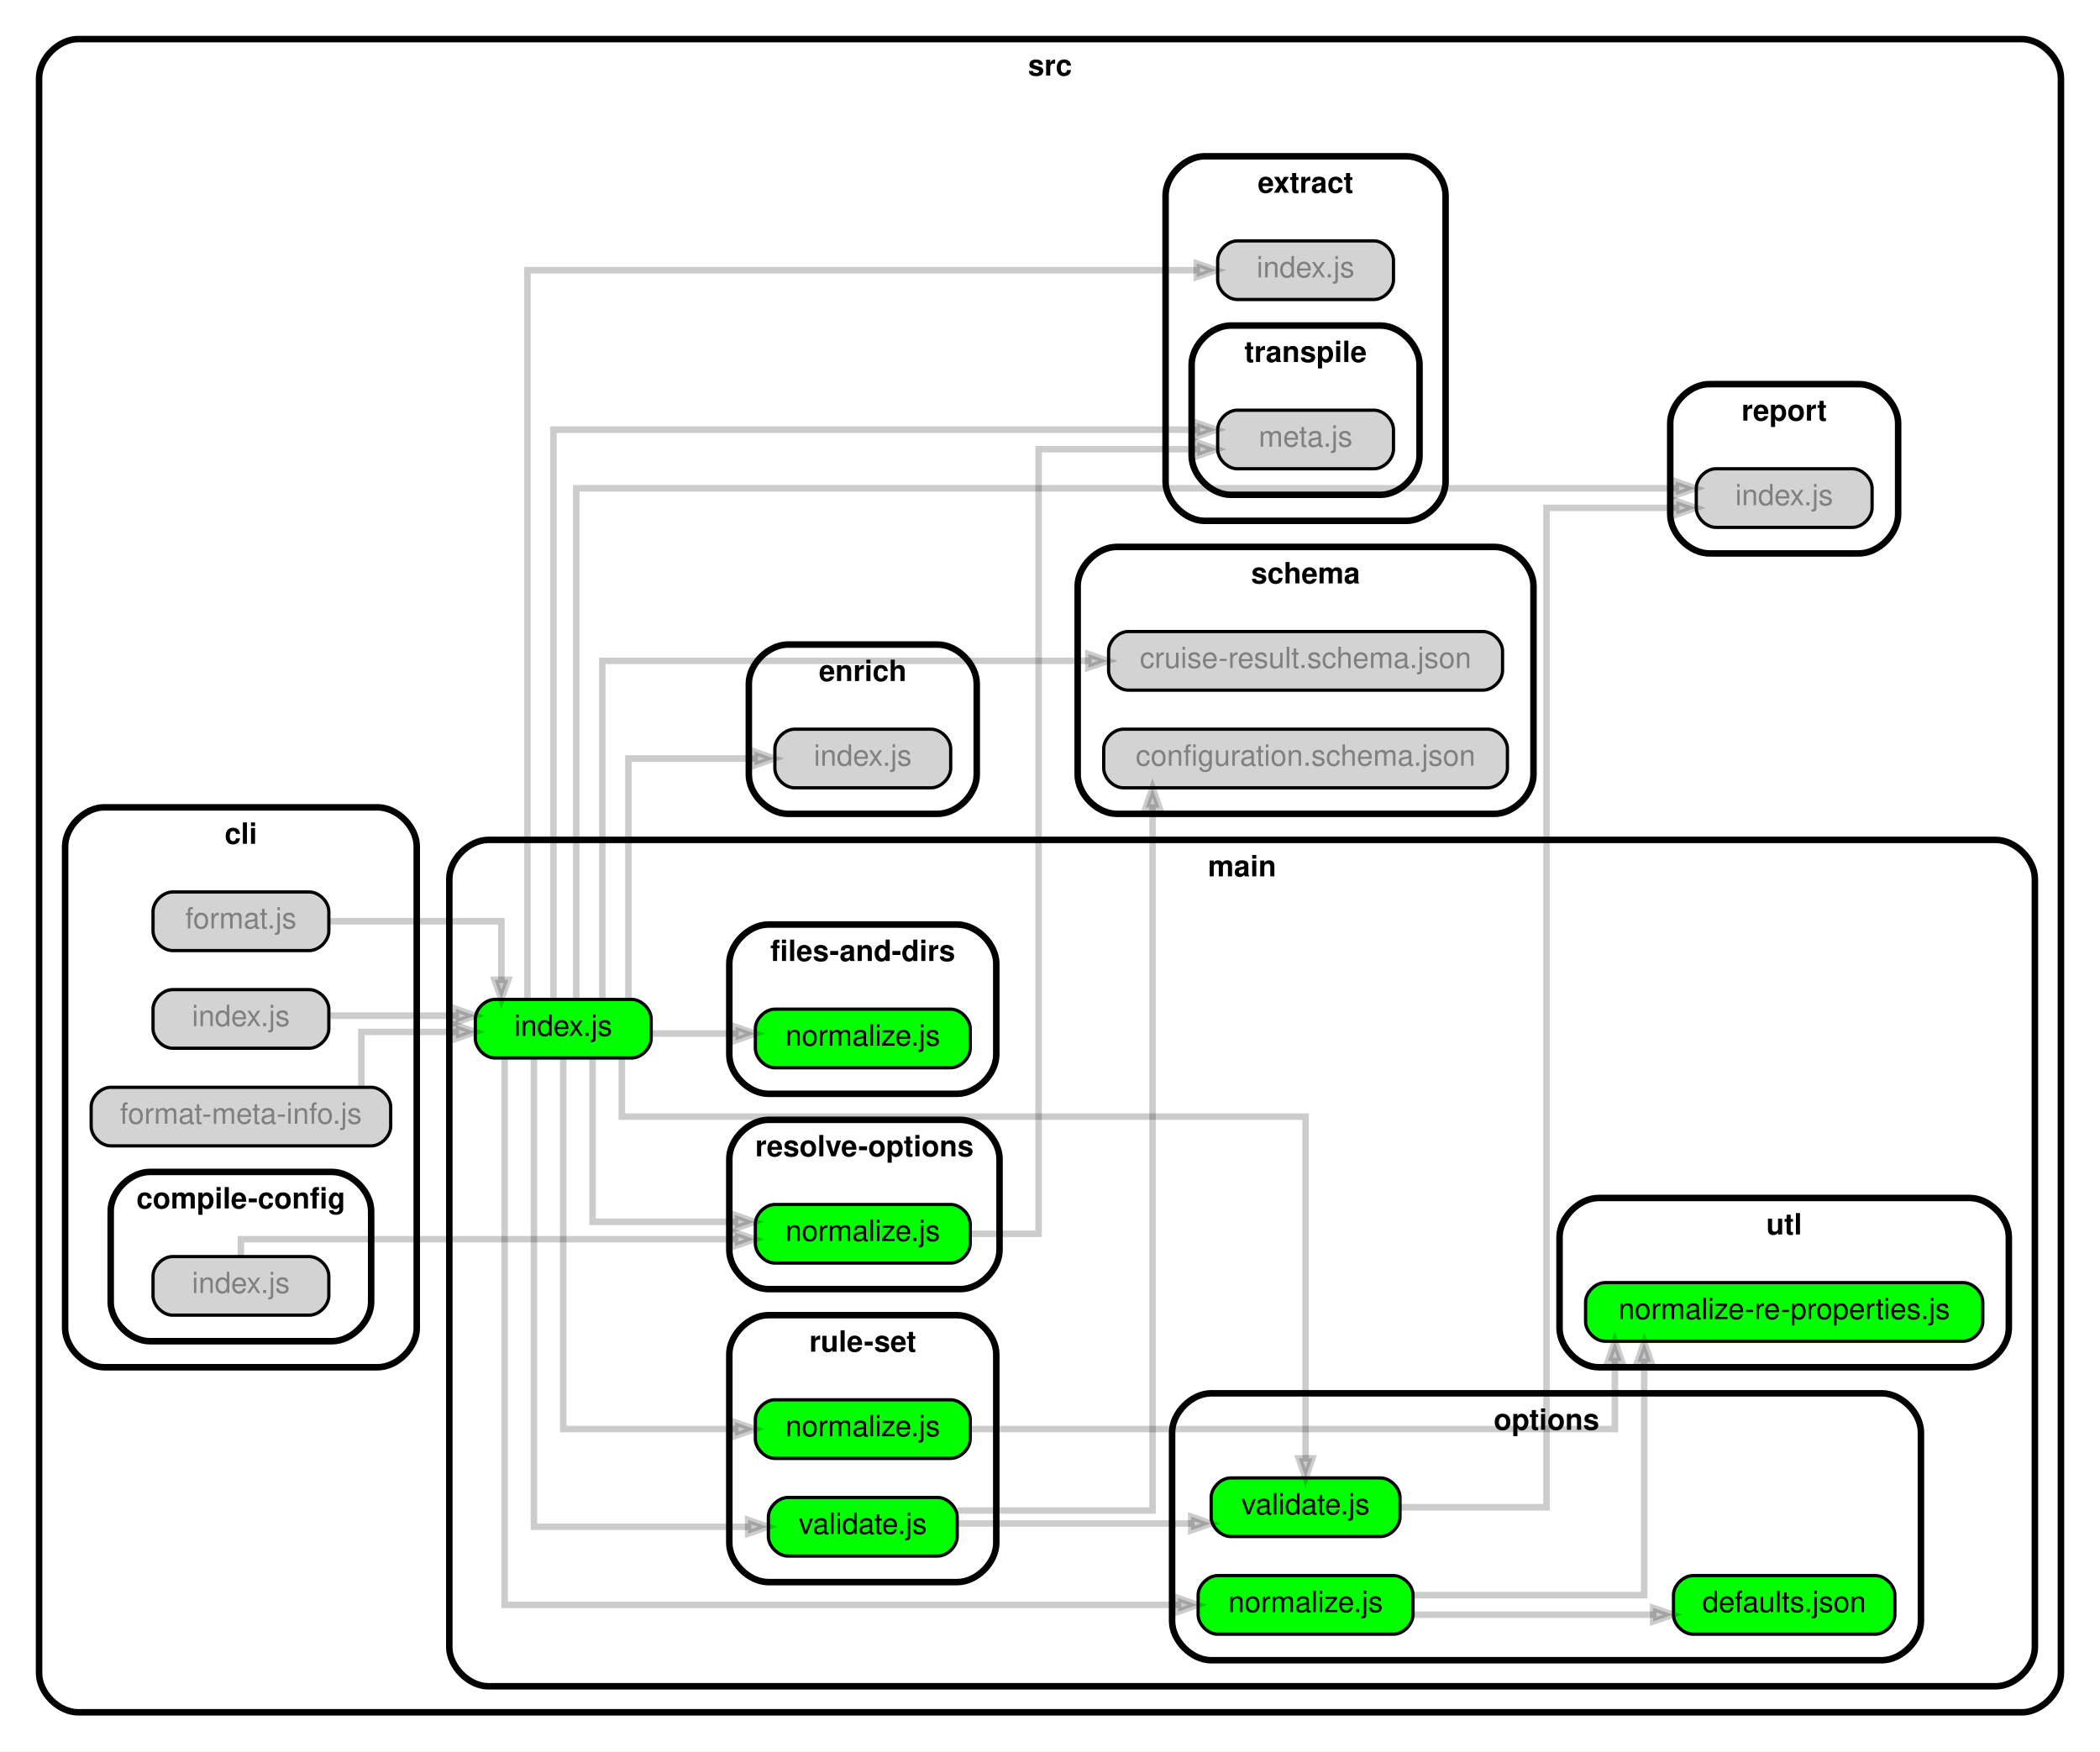
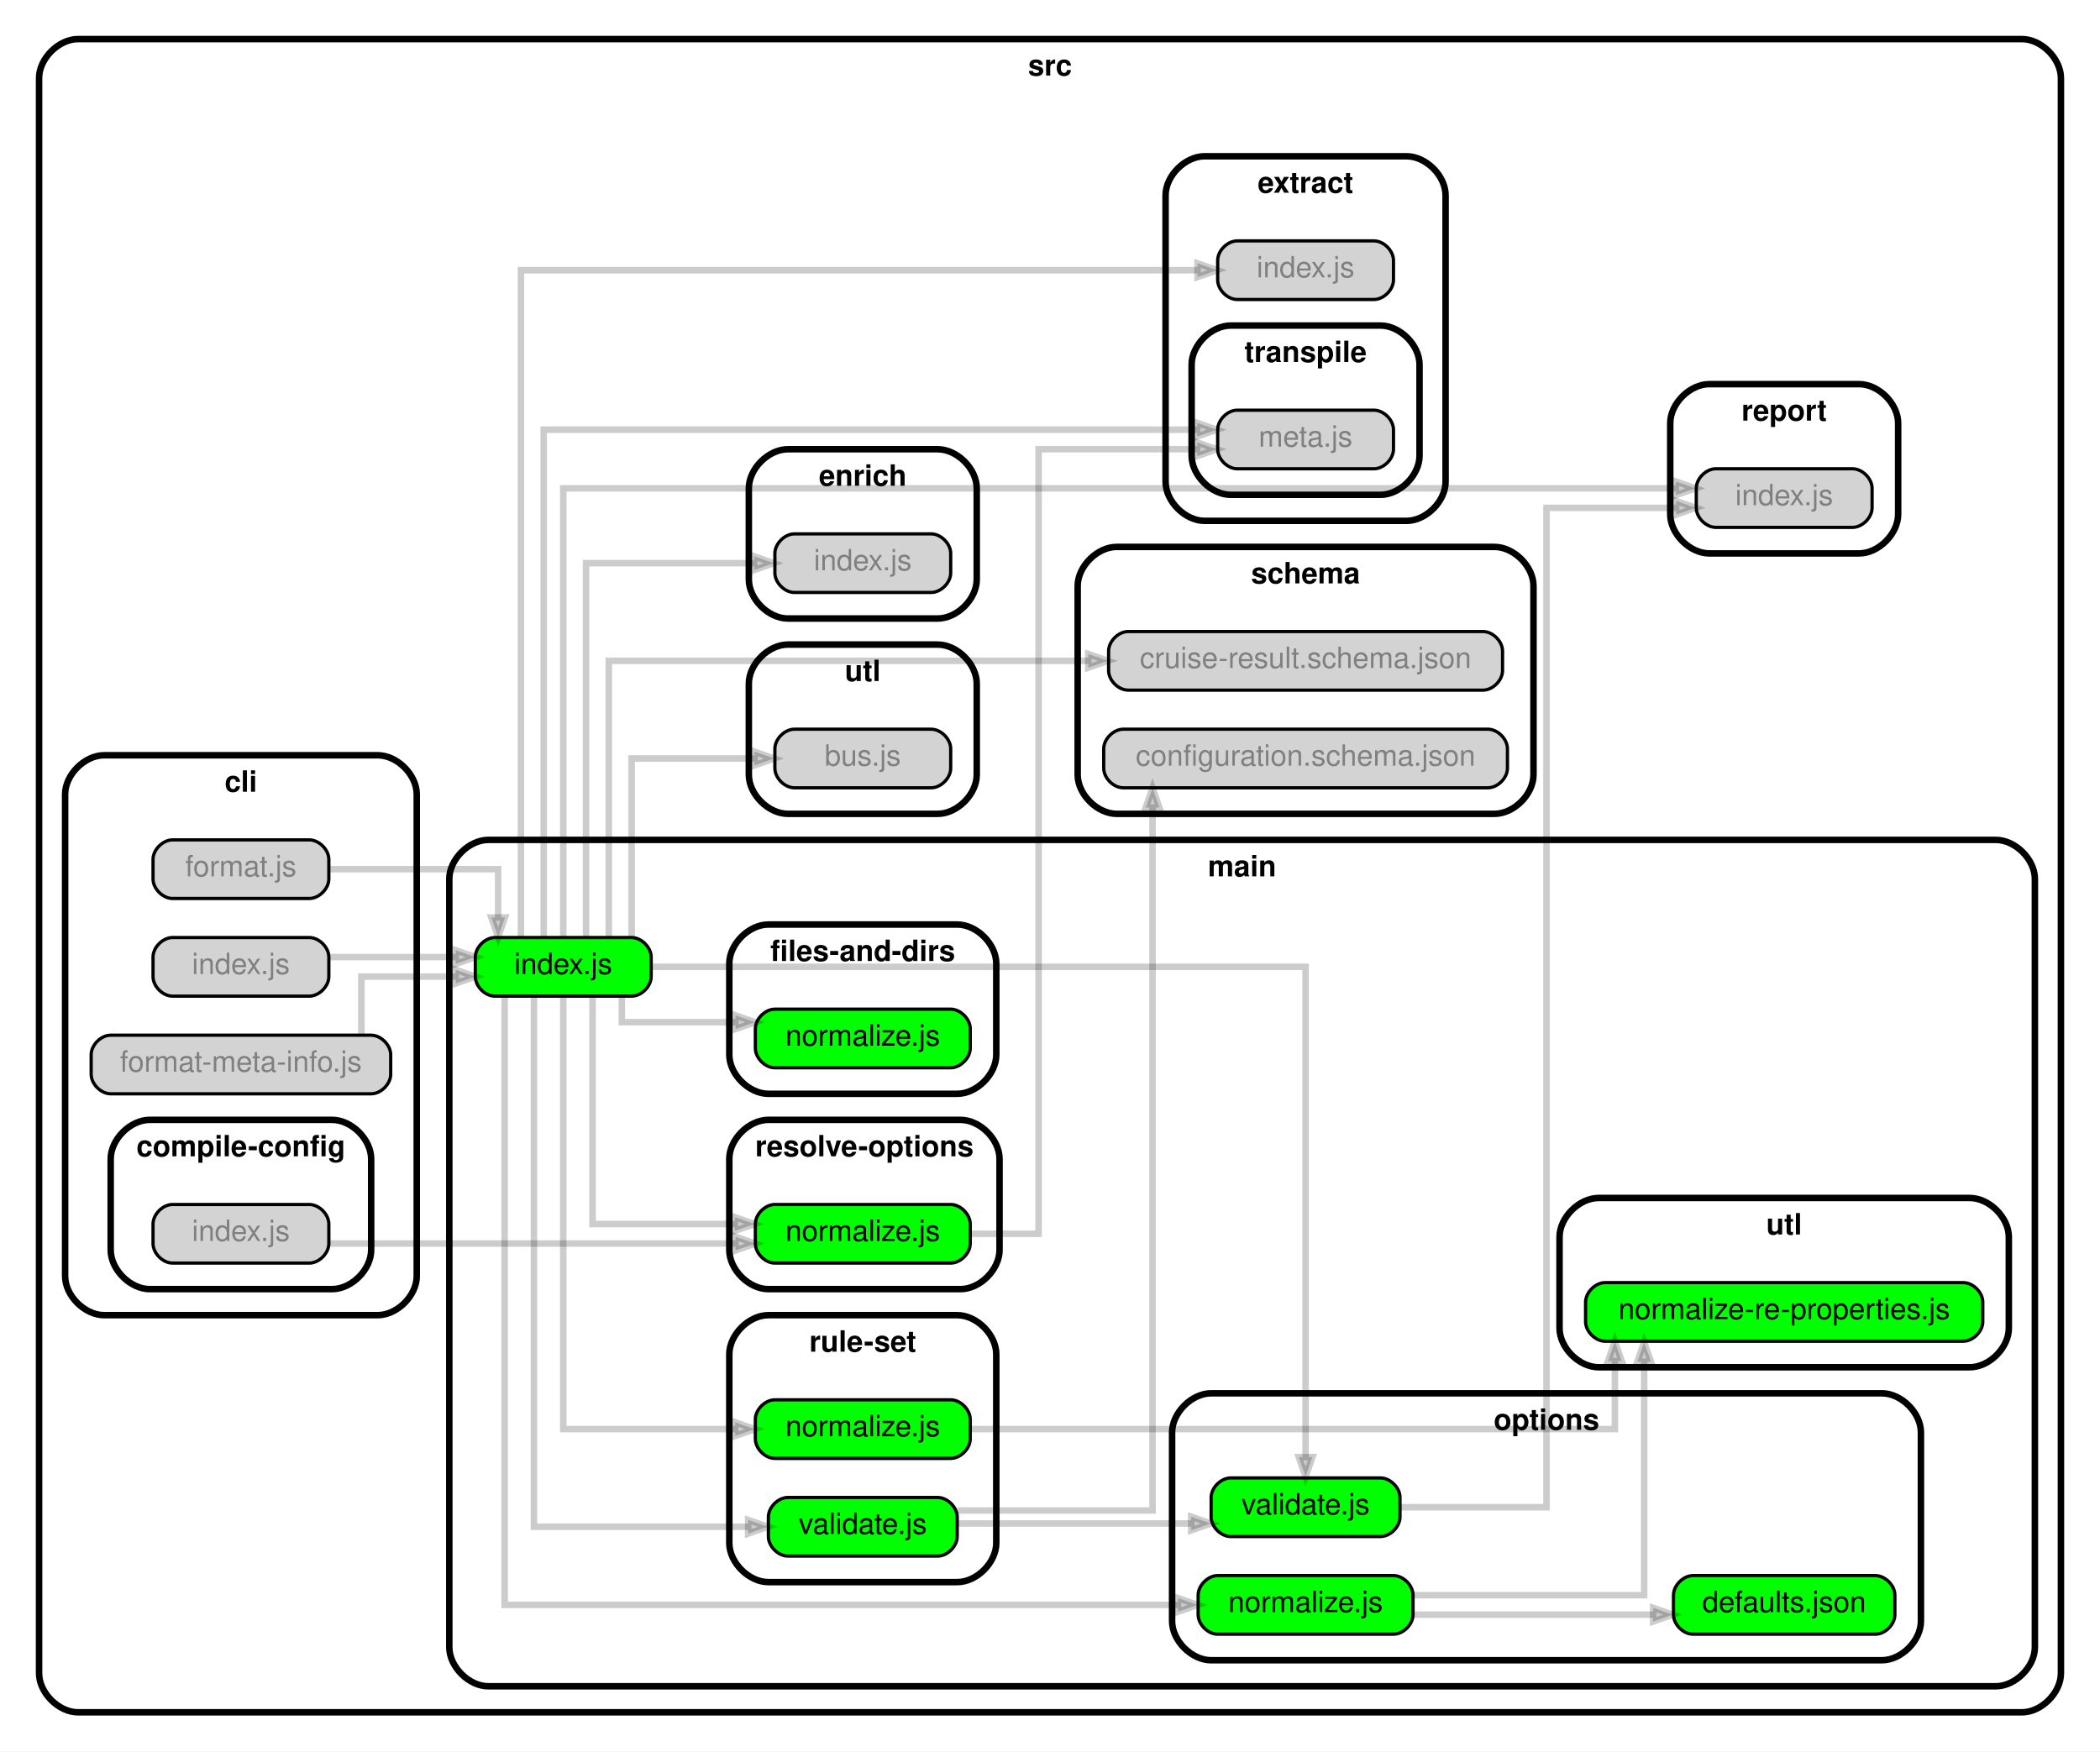
<svg xmlns="http://www.w3.org/2000/svg" xmlns:xlink="http://www.w3.org/1999/xlink" width="645pt" height="538pt" viewBox="0.00 0.00 645.00 538.00">
  <g id="graph0" class="graph" transform="scale(1 1) rotate(0) translate(4 534)">
    <polygon fill="white" stroke="transparent" points="-4,4 -4,-534 641,-534 641,4 -4,4" />
    <g id="clust1" class="cluster">
      <path fill="#ffffff" stroke="black" stroke-width="2" d="M20,-8C20,-8 617,-8 617,-8 623,-8 629,-14 629,-20 629,-20 629,-510 629,-510 629,-516 623,-522 617,-522 617,-522 20,-522 20,-522 14,-522 8,-516 8,-510 8,-510 8,-20 8,-20 8,-14 14,-8 20,-8" />
      <text text-anchor="middle" x="318.5" y="-510.8" font-family="Helvetica,sans-Serif" font-weight="bold" font-size="9.00">src</text>
    </g>
    <g id="clust2" class="cluster">
-       <path fill="#ffffff" stroke="black" stroke-width="2" d="M28,-114C28,-114 112,-114 112,-114 118,-114 124,-120 124,-126 124,-126 124,-274 124,-274 124,-280 118,-286 112,-286 112,-286 28,-286 28,-286 22,-286 16,-280 16,-274 16,-274 16,-126 16,-126 16,-120 22,-114 28,-114" />
-       <text text-anchor="middle" x="70" y="-274.8" font-family="Helvetica,sans-Serif" font-weight="bold" font-size="9.00">cli</text>
+       <path fill="#ffffff" stroke="black" stroke-width="2" d="M28,-130C28,-130 112,-130 112,-130 118,-130 124,-136 124,-142 124,-142 124,-290 124,-290 124,-296 118,-302 112,-302 112,-302 28,-302 28,-302 22,-302 16,-296 16,-290 16,-290 16,-142 16,-142 16,-136 22,-130 28,-130" />
+       <text text-anchor="middle" x="70" y="-290.8" font-family="Helvetica,sans-Serif" font-weight="bold" font-size="9.00">cli</text>
    </g>
    <g id="clust3" class="cluster">
-       <path fill="#ffffff" stroke="black" stroke-width="2" d="M42,-122C42,-122 98,-122 98,-122 104,-122 110,-128 110,-134 110,-134 110,-162 110,-162 110,-168 104,-174 98,-174 98,-174 42,-174 42,-174 36,-174 30,-168 30,-162 30,-162 30,-134 30,-134 30,-128 36,-122 42,-122" />
-       <text text-anchor="middle" x="70" y="-162.8" font-family="Helvetica,sans-Serif" font-weight="bold" font-size="9.00">compile-config</text>
+       <path fill="#ffffff" stroke="black" stroke-width="2" d="M42,-138C42,-138 98,-138 98,-138 104,-138 110,-144 110,-150 110,-150 110,-178 110,-178 110,-184 104,-190 98,-190 98,-190 42,-190 42,-190 36,-190 30,-184 30,-178 30,-178 30,-150 30,-150 30,-144 36,-138 42,-138" />
+       <text text-anchor="middle" x="70" y="-178.8" font-family="Helvetica,sans-Serif" font-weight="bold" font-size="9.00">compile-config</text>
    </g>
    <g id="clust4" class="cluster">
-       <path fill="#ffffff" stroke="black" stroke-width="2" d="M238,-284C238,-284 284,-284 284,-284 290,-284 296,-290 296,-296 296,-296 296,-324 296,-324 296,-330 290,-336 284,-336 284,-336 238,-336 238,-336 232,-336 226,-330 226,-324 226,-324 226,-296 226,-296 226,-290 232,-284 238,-284" />
-       <text text-anchor="middle" x="261" y="-324.8" font-family="Helvetica,sans-Serif" font-weight="bold" font-size="9.00">enrich</text>
+       <path fill="#ffffff" stroke="black" stroke-width="2" d="M238,-344C238,-344 284,-344 284,-344 290,-344 296,-350 296,-356 296,-356 296,-384 296,-384 296,-390 290,-396 284,-396 284,-396 238,-396 238,-396 232,-396 226,-390 226,-384 226,-384 226,-356 226,-356 226,-350 232,-344 238,-344" />
+       <text text-anchor="middle" x="261" y="-384.8" font-family="Helvetica,sans-Serif" font-weight="bold" font-size="9.00">enrich</text>
    </g>
    <g id="clust5" class="cluster">
      <path fill="#ffffff" stroke="black" stroke-width="2" d="M366,-374C366,-374 428,-374 428,-374 434,-374 440,-380 440,-386 440,-386 440,-474 440,-474 440,-480 434,-486 428,-486 428,-486 366,-486 366,-486 360,-486 354,-480 354,-474 354,-474 354,-386 354,-386 354,-380 360,-374 366,-374" />
      <text text-anchor="middle" x="397" y="-474.8" font-family="Helvetica,sans-Serif" font-weight="bold" font-size="9.00">extract</text>
    </g>
    <g id="clust6" class="cluster">
      <path fill="#ffffff" stroke="black" stroke-width="2" d="M374,-382C374,-382 420,-382 420,-382 426,-382 432,-388 432,-394 432,-394 432,-422 432,-422 432,-428 426,-434 420,-434 420,-434 374,-434 374,-434 368,-434 362,-428 362,-422 362,-422 362,-394 362,-394 362,-388 368,-382 374,-382" />
      <text text-anchor="middle" x="397" y="-422.8" font-family="Helvetica,sans-Serif" font-weight="bold" font-size="9.00">transpile</text>
    </g>
    <g id="clust7" class="cluster">
      <path fill="#ffffff" stroke="black" stroke-width="2" d="M146,-16C146,-16 609,-16 609,-16 615,-16 621,-22 621,-28 621,-28 621,-264 621,-264 621,-270 615,-276 609,-276 609,-276 146,-276 146,-276 140,-276 134,-270 134,-264 134,-264 134,-28 134,-28 134,-22 140,-16 146,-16" />
      <text text-anchor="middle" x="377.5" y="-264.8" font-family="Helvetica,sans-Serif" font-weight="bold" font-size="9.00">main</text>
    </g>
    <g id="clust8" class="cluster">
      <path fill="#ffffff" stroke="black" stroke-width="2" d="M232,-198C232,-198 290,-198 290,-198 296,-198 302,-204 302,-210 302,-210 302,-238 302,-238 302,-244 296,-250 290,-250 290,-250 232,-250 232,-250 226,-250 220,-244 220,-238 220,-238 220,-210 220,-210 220,-204 226,-198 232,-198" />
      <text text-anchor="middle" x="261" y="-238.8" font-family="Helvetica,sans-Serif" font-weight="bold" font-size="9.00">files-and-dirs</text>
    </g>
    <g id="clust9" class="cluster">
      <path fill="#ffffff" stroke="black" stroke-width="2" d="M368,-24C368,-24 574,-24 574,-24 580,-24 586,-30 586,-36 586,-36 586,-94 586,-94 586,-100 580,-106 574,-106 574,-106 368,-106 368,-106 362,-106 356,-100 356,-94 356,-94 356,-36 356,-36 356,-30 362,-24 368,-24" />
      <text text-anchor="middle" x="471" y="-94.8" font-family="Helvetica,sans-Serif" font-weight="bold" font-size="9.00">options</text>
    </g>
    <g id="clust10" class="cluster">
      <path fill="#ffffff" stroke="black" stroke-width="2" d="M232,-138C232,-138 291,-138 291,-138 297,-138 303,-144 303,-150 303,-150 303,-178 303,-178 303,-184 297,-190 291,-190 291,-190 232,-190 232,-190 226,-190 220,-184 220,-178 220,-178 220,-150 220,-150 220,-144 226,-138 232,-138" />
      <text text-anchor="middle" x="261.5" y="-178.8" font-family="Helvetica,sans-Serif" font-weight="bold" font-size="9.00">resolve-options</text>
    </g>
    <g id="clust11" class="cluster">
      <path fill="#ffffff" stroke="black" stroke-width="2" d="M232,-48C232,-48 290,-48 290,-48 296,-48 302,-54 302,-60 302,-60 302,-118 302,-118 302,-124 296,-130 290,-130 290,-130 232,-130 232,-130 226,-130 220,-124 220,-118 220,-118 220,-60 220,-60 220,-54 226,-48 232,-48" />
      <text text-anchor="middle" x="261" y="-118.8" font-family="Helvetica,sans-Serif" font-weight="bold" font-size="9.00">rule-set</text>
    </g>
    <g id="clust12" class="cluster">
      <path fill="#ffffff" stroke="black" stroke-width="2" d="M487,-114C487,-114 601,-114 601,-114 607,-114 613,-120 613,-126 613,-126 613,-154 613,-154 613,-160 607,-166 601,-166 601,-166 487,-166 487,-166 481,-166 475,-160 475,-154 475,-154 475,-126 475,-126 475,-120 481,-114 487,-114" />
      <text text-anchor="middle" x="544" y="-154.8" font-family="Helvetica,sans-Serif" font-weight="bold" font-size="9.00">utl</text>
    </g>
    <g id="clust13" class="cluster">
      <path fill="#ffffff" stroke="black" stroke-width="2" d="M521,-364C521,-364 567,-364 567,-364 573,-364 579,-370 579,-376 579,-376 579,-404 579,-404 579,-410 573,-416 567,-416 567,-416 521,-416 521,-416 515,-416 509,-410 509,-404 509,-404 509,-376 509,-376 509,-370 515,-364 521,-364" />
      <text text-anchor="middle" x="544" y="-404.8" font-family="Helvetica,sans-Serif" font-weight="bold" font-size="9.00">report</text>
    </g>
    <g id="clust14" class="cluster">
      <path fill="#ffffff" stroke="black" stroke-width="2" d="M339,-284C339,-284 455,-284 455,-284 461,-284 467,-290 467,-296 467,-296 467,-354 467,-354 467,-360 461,-366 455,-366 455,-366 339,-366 339,-366 333,-366 327,-360 327,-354 327,-354 327,-296 327,-296 327,-290 333,-284 339,-284" />
      <text text-anchor="middle" x="397" y="-354.8" font-family="Helvetica,sans-Serif" font-weight="bold" font-size="9.00">schema</text>
    </g>
+     <g id="clust15" class="cluster">
+       <path fill="#ffffff" stroke="black" stroke-width="2" d="M238,-284C238,-284 284,-284 284,-284 290,-284 296,-290 296,-296 296,-296 296,-324 296,-324 296,-330 290,-336 284,-336 284,-336 238,-336 238,-336 232,-336 226,-330 226,-324 226,-324 226,-296 226,-296 226,-290 232,-284 238,-284" />
+       <text text-anchor="middle" x="261" y="-324.8" font-family="Helvetica,sans-Serif" font-weight="bold" font-size="9.00">utl</text>
+     </g>
    <g id="node1" class="node">
      <g id="a_node1">
        <a xlink:href="src/cli/compile-config/index.js" xlink:title="index.js">
-           <path fill="lightgray" stroke="black" d="M91,-148C91,-148 49,-148 49,-148 46,-148 43,-145 43,-142 43,-142 43,-136 43,-136 43,-133 46,-130 49,-130 49,-130 91,-130 91,-130 94,-130 97,-133 97,-136 97,-136 97,-142 97,-142 97,-145 94,-148 91,-148" />
-           <text text-anchor="middle" x="70" y="-136.8" font-family="Helvetica,sans-Serif" font-size="9.00" fill="gray">index.js</text>
+           <path fill="lightgray" stroke="black" d="M91,-164C91,-164 49,-164 49,-164 46,-164 43,-161 43,-158 43,-158 43,-152 43,-152 43,-149 46,-146 49,-146 49,-146 91,-146 91,-146 94,-146 97,-149 97,-152 97,-152 97,-158 97,-158 97,-161 94,-164 91,-164" />
+           <text text-anchor="middle" x="70" y="-152.8" font-family="Helvetica,sans-Serif" font-size="9.00" fill="gray">index.js</text>
        </a>
      </g>
    </g>
    <g id="node2" class="node">
      <g id="a_node2">
        <a xlink:href="src/main/resolve-options/normalize.js" xlink:title="normalize.js">
          <path fill="lime" stroke="black" d="M288,-164C288,-164 234,-164 234,-164 231,-164 228,-161 228,-158 228,-158 228,-152 228,-152 228,-149 231,-146 234,-146 234,-146 288,-146 288,-146 291,-146 294,-149 294,-152 294,-152 294,-158 294,-158 294,-161 291,-164 288,-164" />
          <text text-anchor="middle" x="261" y="-152.8" font-family="Helvetica,sans-Serif" font-size="9.00">normalize.js</text>
        </a>
      </g>
    </g>
    <g id="edge1" class="edge">
-       <path fill="none" stroke="#000000" stroke-width="2" stroke-opacity="0.2" d="M70,-148.16C70,-150.97 70,-153.33 70,-153.33 70,-153.33 221.73,-153.33 221.73,-153.33" />
-       <polygon fill="#000000" fill-opacity="0.2" stroke="#000000" stroke-width="2" stroke-opacity="0.2" points="221.73,-155.43 227.73,-153.33 221.73,-151.23 221.73,-155.43" />
+       <path fill="none" stroke="#000000" stroke-width="2" stroke-opacity="0.2" d="M97.37,-152C97.37,-152 221.91,-152 221.91,-152" />
+       <polygon fill="#000000" fill-opacity="0.2" stroke="#000000" stroke-width="2" stroke-opacity="0.2" points="221.91,-154.1 227.91,-152 221.91,-149.9 221.91,-154.1" />
    </g>
    <g id="node9" class="node">
      <g id="a_node9">
        <a xlink:href="src/extract/transpile/meta.js" xlink:title="meta.js">
          <path fill="lightgray" stroke="black" d="M418,-408C418,-408 376,-408 376,-408 373,-408 370,-405 370,-402 370,-402 370,-396 370,-396 370,-393 373,-390 376,-390 376,-390 418,-390 418,-390 421,-390 424,-393 424,-396 424,-396 424,-402 424,-402 424,-405 421,-408 418,-408" />
          <text text-anchor="middle" x="397" y="-396.8" font-family="Helvetica,sans-Serif" font-size="9.00" fill="gray">meta.js</text>
        </a>
      </g>
    </g>
-     <g id="edge19" class="edge">
+     <g id="edge20" class="edge">
      <path fill="none" stroke="#000000" stroke-width="2" stroke-opacity="0.2" d="M294.28,-155C305.39,-155 315,-155 315,-155 315,-155 315,-396 315,-396 315,-396 363.7,-396 363.7,-396" />
      <polygon fill="#000000" fill-opacity="0.2" stroke="#000000" stroke-width="2" stroke-opacity="0.2" points="363.7,-398.1 369.7,-396 363.7,-393.9 363.7,-398.1" />
    </g>
    <g id="node3" class="node">
      <g id="a_node3">
        <a xlink:href="src/cli/format-meta-info.js" xlink:title="format-meta-info.js">
-           <path fill="lightgray" stroke="black" d="M110,-200C110,-200 30,-200 30,-200 27,-200 24,-197 24,-194 24,-194 24,-188 24,-188 24,-185 27,-182 30,-182 30,-182 110,-182 110,-182 113,-182 116,-185 116,-188 116,-188 116,-194 116,-194 116,-197 113,-200 110,-200" />
-           <text text-anchor="middle" x="70" y="-188.8" font-family="Helvetica,sans-Serif" font-size="9.00" fill="gray">format-meta-info.js</text>
+           <path fill="lightgray" stroke="black" d="M110,-216C110,-216 30,-216 30,-216 27,-216 24,-213 24,-210 24,-210 24,-204 24,-204 24,-201 27,-198 30,-198 30,-198 110,-198 110,-198 113,-198 116,-201 116,-204 116,-204 116,-210 116,-210 116,-213 113,-216 110,-216" />
+           <text text-anchor="middle" x="70" y="-204.8" font-family="Helvetica,sans-Serif" font-size="9.00" fill="gray">format-meta-info.js</text>
        </a>
      </g>
    </g>
    <g id="node4" class="node">
      <g id="a_node4">
        <a xlink:href="src/main/index.js" xlink:title="index.js">
-           <path fill="lime" stroke="black" d="M190,-227C190,-227 148,-227 148,-227 145,-227 142,-224 142,-221 142,-221 142,-215 142,-215 142,-212 145,-209 148,-209 148,-209 190,-209 190,-209 193,-209 196,-212 196,-215 196,-215 196,-221 196,-221 196,-224 193,-227 190,-227" />
-           <text text-anchor="middle" x="169" y="-215.8" font-family="Helvetica,sans-Serif" font-size="9.00">index.js</text>
+           <path fill="lime" stroke="black" d="M190,-246C190,-246 148,-246 148,-246 145,-246 142,-243 142,-240 142,-240 142,-234 142,-234 142,-231 145,-228 148,-228 148,-228 190,-228 190,-228 193,-228 196,-231 196,-234 196,-234 196,-240 196,-240 196,-243 193,-246 190,-246" />
+           <text text-anchor="middle" x="169" y="-234.8" font-family="Helvetica,sans-Serif" font-size="9.00">index.js</text>
        </a>
      </g>
    </g>
    <g id="edge2" class="edge">
-       <path fill="none" stroke="#000000" stroke-width="2" stroke-opacity="0.2" d="M107,-200.09C107,-207.59 107,-217 107,-217 107,-217 135.99,-217 135.99,-217" />
-       <polygon fill="#000000" fill-opacity="0.2" stroke="#000000" stroke-width="2" stroke-opacity="0.2" points="135.99,-219.1 141.99,-217 135.99,-214.9 135.99,-219.1" />
-     </g>
-     <g id="edge13" class="edge">
-       <path fill="none" stroke="#000000" stroke-width="2" stroke-opacity="0.2" d="M178,-208.99C178,-192.39 178,-158.67 178,-158.67 178,-158.67 221.72,-158.67 221.72,-158.67" />
-       <polygon fill="#000000" fill-opacity="0.2" stroke="#000000" stroke-width="2" stroke-opacity="0.2" points="221.72,-160.77 227.72,-158.67 221.72,-156.57 221.72,-160.77" />
+       <path fill="none" stroke="#000000" stroke-width="2" stroke-opacity="0.2" d="M107,-216.14C107,-223.97 107,-234 107,-234 107,-234 135.99,-234 135.99,-234" />
+       <polygon fill="#000000" fill-opacity="0.2" stroke="#000000" stroke-width="2" stroke-opacity="0.2" points="135.99,-236.1 141.99,-234 135.99,-231.9 135.99,-236.1" />
+     </g>
+     <g id="edge14" class="edge">
+       <path fill="none" stroke="#000000" stroke-width="2" stroke-opacity="0.2" d="M178,-227.94C178,-207.19 178,-158 178,-158 178,-158 221.72,-158 221.72,-158" />
+       <polygon fill="#000000" fill-opacity="0.2" stroke="#000000" stroke-width="2" stroke-opacity="0.2" points="221.72,-160.1 227.72,-158 221.72,-155.9 221.72,-160.1" />
    </g>
    <g id="node7" class="node">
      <g id="a_node7">
        <a xlink:href="src/enrich/index.js" xlink:title="index.js">
-           <path fill="lightgray" stroke="black" d="M282,-310C282,-310 240,-310 240,-310 237,-310 234,-307 234,-304 234,-304 234,-298 234,-298 234,-295 237,-292 240,-292 240,-292 282,-292 282,-292 285,-292 288,-295 288,-298 288,-298 288,-304 288,-304 288,-307 285,-310 282,-310" />
-           <text text-anchor="middle" x="261" y="-298.8" font-family="Helvetica,sans-Serif" font-size="9.00" fill="gray">index.js</text>
+           <path fill="lightgray" stroke="black" d="M282,-370C282,-370 240,-370 240,-370 237,-370 234,-367 234,-364 234,-364 234,-358 234,-358 234,-355 237,-352 240,-352 240,-352 282,-352 282,-352 285,-352 288,-355 288,-358 288,-358 288,-364 288,-364 288,-367 285,-370 282,-370" />
+           <text text-anchor="middle" x="261" y="-358.8" font-family="Helvetica,sans-Serif" font-size="9.00" fill="gray">index.js</text>
        </a>
      </g>
    </g>
    <g id="edge5" class="edge">
-       <path fill="none" stroke="#000000" stroke-width="2" stroke-opacity="0.2" d="M189,-227.2C189,-248.81 189,-301 189,-301 189,-301 227.78,-301 227.78,-301" />
-       <polygon fill="#000000" fill-opacity="0.2" stroke="#000000" stroke-width="2" stroke-opacity="0.2" points="227.78,-303.1 233.78,-301 227.78,-298.9 227.78,-303.1" />
+       <path fill="none" stroke="#000000" stroke-width="2" stroke-opacity="0.2" d="M176,-246.32C176,-275.16 176,-361 176,-361 176,-361 227.64,-361 227.64,-361" />
+       <polygon fill="#000000" fill-opacity="0.2" stroke="#000000" stroke-width="2" stroke-opacity="0.2" points="227.64,-363.1 233.64,-361 227.64,-358.9 227.64,-363.1" />
    </g>
    <g id="node8" class="node">
      <g id="a_node8">
        <a xlink:href="src/extract/index.js" xlink:title="index.js">
          <path fill="lightgray" stroke="black" d="M418,-460C418,-460 376,-460 376,-460 373,-460 370,-457 370,-454 370,-454 370,-448 370,-448 370,-445 373,-442 376,-442 376,-442 418,-442 418,-442 421,-442 424,-445 424,-448 424,-448 424,-454 424,-454 424,-457 421,-460 418,-460" />
          <text text-anchor="middle" x="397" y="-448.8" font-family="Helvetica,sans-Serif" font-size="9.00" fill="gray">index.js</text>
        </a>
      </g>
    </g>
    <g id="edge6" class="edge">
-       <path fill="none" stroke="#000000" stroke-width="2" stroke-opacity="0.2" d="M158,-227.13C158,-270.21 158,-451 158,-451 158,-451 363.58,-451 363.58,-451" />
-       <polygon fill="#000000" fill-opacity="0.2" stroke="#000000" stroke-width="2" stroke-opacity="0.2" points="363.58,-453.1 369.58,-451 363.58,-448.9 363.58,-453.1" />
+       <path fill="none" stroke="#000000" stroke-width="2" stroke-opacity="0.2" d="M156,-246.2C156,-287.16 156,-451 156,-451 156,-451 363.82,-451 363.82,-451" />
+       <polygon fill="#000000" fill-opacity="0.2" stroke="#000000" stroke-width="2" stroke-opacity="0.2" points="363.82,-453.1 369.82,-451 363.82,-448.9 363.82,-453.1" />
    </g>
    <g id="edge7" class="edge">
-       <path fill="none" stroke="#000000" stroke-width="2" stroke-opacity="0.2" d="M166,-227.12C166,-264.25 166,-402 166,-402 166,-402 363.59,-402 363.59,-402" />
-       <polygon fill="#000000" fill-opacity="0.2" stroke="#000000" stroke-width="2" stroke-opacity="0.2" points="363.59,-404.1 369.59,-402 363.59,-399.9 363.59,-404.1" />
+       <path fill="none" stroke="#000000" stroke-width="2" stroke-opacity="0.2" d="M163,-246.34C163,-281.25 163,-402 163,-402 163,-402 363.7,-402 363.7,-402" />
+       <polygon fill="#000000" fill-opacity="0.2" stroke="#000000" stroke-width="2" stroke-opacity="0.2" points="363.7,-404.1 369.7,-402 363.7,-399.9 363.7,-404.1" />
    </g>
    <g id="node10" class="node">
      <g id="a_node10">
        <a xlink:href="src/main/files-and-dirs/normalize.js" xlink:title="normalize.js">
          <path fill="lime" stroke="black" d="M288,-224C288,-224 234,-224 234,-224 231,-224 228,-221 228,-218 228,-218 228,-212 228,-212 228,-209 231,-206 234,-206 234,-206 288,-206 288,-206 291,-206 294,-209 294,-212 294,-212 294,-218 294,-218 294,-221 291,-224 288,-224" />
          <text text-anchor="middle" x="261" y="-212.8" font-family="Helvetica,sans-Serif" font-size="9.00">normalize.js</text>
        </a>
      </g>
    </g>
-     <g id="edge10" class="edge">
-       <path fill="none" stroke="#000000" stroke-width="2" stroke-opacity="0.2" d="M196.11,-216.5C196.11,-216.5 221.9,-216.5 221.9,-216.5" />
-       <polygon fill="#000000" fill-opacity="0.2" stroke="#000000" stroke-width="2" stroke-opacity="0.2" points="221.9,-218.6 227.9,-216.5 221.9,-214.4 221.9,-218.6" />
+     <g id="edge11" class="edge">
+       <path fill="none" stroke="#000000" stroke-width="2" stroke-opacity="0.2" d="M187,-227.7C187,-223.74 187,-220 187,-220 187,-220 221.9,-220 221.9,-220" />
+       <polygon fill="#000000" fill-opacity="0.2" stroke="#000000" stroke-width="2" stroke-opacity="0.2" points="221.9,-222.1 227.9,-220 221.9,-217.9 221.9,-222.1" />
    </g>
    <g id="node11" class="node">
      <g id="a_node11">
        <a xlink:href="src/report/index.js" xlink:title="index.js">
          <path fill="lightgray" stroke="black" d="M565,-390C565,-390 523,-390 523,-390 520,-390 517,-387 517,-384 517,-384 517,-378 517,-378 517,-375 520,-372 523,-372 523,-372 565,-372 565,-372 568,-372 571,-375 571,-378 571,-378 571,-384 571,-384 571,-387 568,-390 565,-390" />
          <text text-anchor="middle" x="544" y="-378.8" font-family="Helvetica,sans-Serif" font-size="9.00" fill="gray">index.js</text>
        </a>
      </g>
    </g>
    <g id="edge8" class="edge">
-       <path fill="none" stroke="#000000" stroke-width="2" stroke-opacity="0.2" d="M173,-227.4C173,-262.52 173,-384 173,-384 173,-384 510.72,-384 510.72,-384" />
-       <polygon fill="#000000" fill-opacity="0.2" stroke="#000000" stroke-width="2" stroke-opacity="0.2" points="510.72,-386.1 516.72,-384 510.72,-381.9 510.72,-386.1" />
+       <path fill="none" stroke="#000000" stroke-width="2" stroke-opacity="0.2" d="M169,-246.2C169,-278.38 169,-384 169,-384 169,-384 510.73,-384 510.73,-384" />
+       <polygon fill="#000000" fill-opacity="0.2" stroke="#000000" stroke-width="2" stroke-opacity="0.2" points="510.73,-386.1 516.73,-384 510.73,-381.9 510.73,-386.1" />
    </g>
    <g id="node12" class="node">
      <g id="a_node12">
        <a xlink:href="src/schema/cruise-result.schema.json" xlink:title="cruise-result.schema.json">
          <path fill="lightgray" stroke="black" d="M451.5,-340C451.5,-340 342.5,-340 342.5,-340 339.5,-340 336.5,-337 336.5,-334 336.5,-334 336.5,-328 336.5,-328 336.5,-325 339.5,-322 342.5,-322 342.5,-322 451.5,-322 451.5,-322 454.5,-322 457.5,-325 457.5,-328 457.5,-328 457.5,-334 457.5,-334 457.5,-337 454.5,-340 451.5,-340" />
          <text text-anchor="middle" x="397" y="-328.8" font-family="Helvetica,sans-Serif" font-size="9.00" fill="gray">cruise-result.schema.json</text>
        </a>
      </g>
    </g>
    <g id="edge9" class="edge">
-       <path fill="none" stroke="#000000" stroke-width="2" stroke-opacity="0.2" d="M181,-227.25C181,-254.23 181,-331 181,-331 181,-331 330.26,-331 330.26,-331" />
-       <polygon fill="#000000" fill-opacity="0.2" stroke="#000000" stroke-width="2" stroke-opacity="0.2" points="330.26,-333.1 336.26,-331 330.26,-328.9 330.26,-333.1" />
+       <path fill="none" stroke="#000000" stroke-width="2" stroke-opacity="0.2" d="M183,-246.01C183,-269.54 183,-331 183,-331 183,-331 330.25,-331 330.25,-331" />
+       <polygon fill="#000000" fill-opacity="0.2" stroke="#000000" stroke-width="2" stroke-opacity="0.2" points="330.25,-333.1 336.25,-331 330.25,-328.9 330.25,-333.1" />
    </g>
    <g id="node13" class="node">
      <g id="a_node13">
+         <a xlink:href="src/utl/bus.js" xlink:title="bus.js">
+           <path fill="lightgray" stroke="black" d="M282,-310C282,-310 240,-310 240,-310 237,-310 234,-307 234,-304 234,-304 234,-298 234,-298 234,-295 237,-292 240,-292 240,-292 282,-292 282,-292 285,-292 288,-295 288,-298 288,-298 288,-304 288,-304 288,-307 285,-310 282,-310" />
+           <text text-anchor="middle" x="261" y="-298.8" font-family="Helvetica,sans-Serif" font-size="9.00" fill="gray">bus.js</text>
+         </a>
+       </g>
+     </g>
+     <g id="edge10" class="edge">
+       <path fill="none" stroke="#000000" stroke-width="2" stroke-opacity="0.2" d="M190,-246.17C190,-263.87 190,-301 190,-301 190,-301 227.75,-301 227.75,-301" />
+       <polygon fill="#000000" fill-opacity="0.2" stroke="#000000" stroke-width="2" stroke-opacity="0.2" points="227.75,-303.1 233.75,-301 227.75,-298.9 227.75,-303.1" />
+     </g>
+     <g id="node14" class="node">
+       <g id="a_node14">
        <a xlink:href="src/main/options/normalize.js" xlink:title="normalize.js">
          <path fill="lime" stroke="black" d="M424,-50C424,-50 370,-50 370,-50 367,-50 364,-47 364,-44 364,-44 364,-38 364,-38 364,-35 367,-32 370,-32 370,-32 424,-32 424,-32 427,-32 430,-35 430,-38 430,-38 430,-44 430,-44 430,-47 427,-50 424,-50" />
          <text text-anchor="middle" x="397" y="-38.8" font-family="Helvetica,sans-Serif" font-size="9.00">normalize.js</text>
        </a>
      </g>
    </g>
-     <g id="edge11" class="edge">
-       <path fill="none" stroke="#000000" stroke-width="2" stroke-opacity="0.2" d="M151,-208.98C151,-172.91 151,-41 151,-41 151,-41 357.82,-41 357.82,-41" />
+     <g id="edge12" class="edge">
+       <path fill="none" stroke="#000000" stroke-width="2" stroke-opacity="0.2" d="M151,-227.81C151,-189.06 151,-41 151,-41 151,-41 357.82,-41 357.82,-41" />
      <polygon fill="#000000" fill-opacity="0.2" stroke="#000000" stroke-width="2" stroke-opacity="0.2" points="357.82,-43.1 363.82,-41 357.82,-38.9 357.82,-43.1" />
    </g>
-     <g id="node14" class="node">
-       <g id="a_node14">
+     <g id="node15" class="node">
+       <g id="a_node15">
        <a xlink:href="src/main/options/validate.js" xlink:title="validate.js">
          <path fill="lime" stroke="black" d="M420,-80C420,-80 374,-80 374,-80 371,-80 368,-77 368,-74 368,-74 368,-68 368,-68 368,-65 371,-62 374,-62 374,-62 420,-62 420,-62 423,-62 426,-65 426,-68 426,-68 426,-74 426,-74 426,-77 423,-80 420,-80" />
          <text text-anchor="middle" x="397" y="-68.8" font-family="Helvetica,sans-Serif" font-size="9.00">validate.js</text>
        </a>
      </g>
    </g>
-     <g id="edge12" class="edge">
-       <path fill="none" stroke="#000000" stroke-width="2" stroke-opacity="0.2" d="M187,-208.86C187,-201.03 187,-191 187,-191 187,-191 397,-191 397,-191 397,-191 397,-86.02 397,-86.02" />
-       <polygon fill="#000000" fill-opacity="0.2" stroke="#000000" stroke-width="2" stroke-opacity="0.2" points="399.1,-86.02 397,-80.02 394.9,-86.02 399.1,-86.02" />
-     </g>
-     <g id="node15" class="node">
-       <g id="a_node15">
+     <g id="edge13" class="edge">
+       <path fill="none" stroke="#000000" stroke-width="2" stroke-opacity="0.2" d="M196.05,-237C256.44,-237 397,-237 397,-237 397,-237 397,-86.4 397,-86.4" />
+       <polygon fill="#000000" fill-opacity="0.2" stroke="#000000" stroke-width="2" stroke-opacity="0.2" points="399.1,-86.4 397,-80.4 394.9,-86.4 399.1,-86.4" />
+     </g>
+     <g id="node16" class="node">
+       <g id="a_node16">
        <a xlink:href="src/main/rule-set/normalize.js" xlink:title="normalize.js">
          <path fill="lime" stroke="black" d="M288,-104C288,-104 234,-104 234,-104 231,-104 228,-101 228,-98 228,-98 228,-92 228,-92 228,-89 231,-86 234,-86 234,-86 288,-86 288,-86 291,-86 294,-89 294,-92 294,-92 294,-98 294,-98 294,-101 291,-104 288,-104" />
          <text text-anchor="middle" x="261" y="-92.8" font-family="Helvetica,sans-Serif" font-size="9.00">normalize.js</text>
        </a>
      </g>
    </g>
-     <g id="edge14" class="edge">
-       <path fill="none" stroke="#000000" stroke-width="2" stroke-opacity="0.2" d="M169,-208.76C169,-180.15 169,-95 169,-95 169,-95 221.79,-95 221.79,-95" />
+     <g id="edge15" class="edge">
+       <path fill="none" stroke="#000000" stroke-width="2" stroke-opacity="0.2" d="M169,-227.68C169,-196.09 169,-95 169,-95 169,-95 221.79,-95 221.79,-95" />
      <polygon fill="#000000" fill-opacity="0.2" stroke="#000000" stroke-width="2" stroke-opacity="0.2" points="221.79,-97.1 227.79,-95 221.79,-92.9 221.79,-97.1" />
    </g>
-     <g id="node16" class="node">
-       <g id="a_node16">
+     <g id="node17" class="node">
+       <g id="a_node17">
        <a xlink:href="src/main/rule-set/validate.js" xlink:title="validate.js">
          <path fill="lime" stroke="black" d="M284,-74C284,-74 238,-74 238,-74 235,-74 232,-71 232,-68 232,-68 232,-62 232,-62 232,-59 235,-56 238,-56 238,-56 284,-56 284,-56 287,-56 290,-59 290,-62 290,-62 290,-68 290,-68 290,-71 287,-74 284,-74" />
          <text text-anchor="middle" x="261" y="-62.8" font-family="Helvetica,sans-Serif" font-size="9.00">validate.js</text>
        </a>
      </g>
    </g>
-     <g id="edge15" class="edge">
-       <path fill="none" stroke="#000000" stroke-width="2" stroke-opacity="0.2" d="M160,-208.89C160,-175.95 160,-65 160,-65 160,-65 225.79,-65 225.79,-65" />
+     <g id="edge16" class="edge">
+       <path fill="none" stroke="#000000" stroke-width="2" stroke-opacity="0.2" d="M160,-227.75C160,-192.03 160,-65 160,-65 160,-65 225.79,-65 225.79,-65" />
      <polygon fill="#000000" fill-opacity="0.2" stroke="#000000" stroke-width="2" stroke-opacity="0.2" points="225.79,-67.1 231.79,-65 225.79,-62.9 225.79,-67.1" />
    </g>
    <g id="node5" class="node">
      <g id="a_node5">
        <a xlink:href="src/cli/format.js" xlink:title="format.js">
-           <path fill="lightgray" stroke="black" d="M91,-260C91,-260 49,-260 49,-260 46,-260 43,-257 43,-254 43,-254 43,-248 43,-248 43,-245 46,-242 49,-242 49,-242 91,-242 91,-242 94,-242 97,-245 97,-248 97,-248 97,-254 97,-254 97,-257 94,-260 91,-260" />
-           <text text-anchor="middle" x="70" y="-248.8" font-family="Helvetica,sans-Serif" font-size="9.00" fill="gray">format.js</text>
+           <path fill="lightgray" stroke="black" d="M91,-276C91,-276 49,-276 49,-276 46,-276 43,-273 43,-270 43,-270 43,-264 43,-264 43,-261 46,-258 49,-258 49,-258 91,-258 91,-258 94,-258 97,-261 97,-264 97,-264 97,-270 97,-270 97,-273 94,-276 91,-276" />
+           <text text-anchor="middle" x="70" y="-264.8" font-family="Helvetica,sans-Serif" font-size="9.00" fill="gray">format.js</text>
        </a>
      </g>
    </g>
    <g id="edge3" class="edge">
-       <path fill="none" stroke="#000000" stroke-width="2" stroke-opacity="0.2" d="M97.08,-251C120.29,-251 150,-251 150,-251 150,-251 150,-233.02 150,-233.02" />
-       <polygon fill="#000000" fill-opacity="0.2" stroke="#000000" stroke-width="2" stroke-opacity="0.2" points="152.1,-233.02 150,-227.02 147.9,-233.02 152.1,-233.02" />
+       <path fill="none" stroke="#000000" stroke-width="2" stroke-opacity="0.2" d="M97.19,-267C120.04,-267 149,-267 149,-267 149,-267 149,-252.16 149,-252.16" />
+       <polygon fill="#000000" fill-opacity="0.2" stroke="#000000" stroke-width="2" stroke-opacity="0.2" points="151.1,-252.16 149,-246.16 146.9,-252.16 151.1,-252.16" />
    </g>
    <g id="node6" class="node">
      <g id="a_node6">
        <a xlink:href="src/cli/index.js" xlink:title="index.js">
-           <path fill="lightgray" stroke="black" d="M91,-230C91,-230 49,-230 49,-230 46,-230 43,-227 43,-224 43,-224 43,-218 43,-218 43,-215 46,-212 49,-212 49,-212 91,-212 91,-212 94,-212 97,-215 97,-218 97,-218 97,-224 97,-224 97,-227 94,-230 91,-230" />
-           <text text-anchor="middle" x="70" y="-218.8" font-family="Helvetica,sans-Serif" font-size="9.00" fill="gray">index.js</text>
+           <path fill="lightgray" stroke="black" d="M91,-246C91,-246 49,-246 49,-246 46,-246 43,-243 43,-240 43,-240 43,-234 43,-234 43,-231 46,-228 49,-228 49,-228 91,-228 91,-228 94,-228 97,-231 97,-234 97,-234 97,-240 97,-240 97,-243 94,-246 91,-246" />
+           <text text-anchor="middle" x="70" y="-234.8" font-family="Helvetica,sans-Serif" font-size="9.00" fill="gray">index.js</text>
        </a>
      </g>
    </g>
    <g id="edge4" class="edge">
-       <path fill="none" stroke="#000000" stroke-width="2" stroke-opacity="0.2" d="M97.05,-222C97.05,-222 135.98,-222 135.98,-222" />
-       <polygon fill="#000000" fill-opacity="0.2" stroke="#000000" stroke-width="2" stroke-opacity="0.2" points="135.98,-224.1 141.98,-222 135.98,-219.9 135.98,-224.1" />
-     </g>
-     <g id="node17" class="node">
-       <g id="a_node17">
+       <path fill="none" stroke="#000000" stroke-width="2" stroke-opacity="0.2" d="M97.05,-240C97.05,-240 135.98,-240 135.98,-240" />
+       <polygon fill="#000000" fill-opacity="0.2" stroke="#000000" stroke-width="2" stroke-opacity="0.2" points="135.98,-242.1 141.98,-240 135.98,-237.9 135.98,-242.1" />
+     </g>
+     <g id="node18" class="node">
+       <g id="a_node18">
        <a xlink:href="src/main/options/defaults.json" xlink:title="defaults.json">
          <path fill="lime" stroke="black" d="M572,-50C572,-50 516,-50 516,-50 513,-50 510,-47 510,-44 510,-44 510,-38 510,-38 510,-35 513,-32 516,-32 516,-32 572,-32 572,-32 575,-32 578,-35 578,-38 578,-38 578,-44 578,-44 578,-47 575,-50 572,-50" />
          <text text-anchor="middle" x="544" y="-38.8" font-family="Helvetica,sans-Serif" font-size="9.00">defaults.json</text>
        </a>
      </g>
    </g>
-     <g id="edge17" class="edge">
+     <g id="edge18" class="edge">
      <path fill="none" stroke="#000000" stroke-width="2" stroke-opacity="0.2" d="M430.36,-38C430.36,-38 503.76,-38 503.76,-38" />
      <polygon fill="#000000" fill-opacity="0.2" stroke="#000000" stroke-width="2" stroke-opacity="0.2" points="503.76,-40.1 509.76,-38 503.76,-35.9 503.76,-40.1" />
    </g>
-     <g id="node18" class="node">
-       <g id="a_node18">
+     <g id="node19" class="node">
+       <g id="a_node19">
        <a xlink:href="src/main/utl/normalize-re-properties.js" xlink:title="normalize-re-properties.js">
          <path fill="lime" stroke="black" d="M599,-140C599,-140 489,-140 489,-140 486,-140 483,-137 483,-134 483,-134 483,-128 483,-128 483,-125 486,-122 489,-122 489,-122 599,-122 599,-122 602,-122 605,-125 605,-128 605,-128 605,-134 605,-134 605,-137 602,-140 599,-140" />
          <text text-anchor="middle" x="544" y="-128.8" font-family="Helvetica,sans-Serif" font-size="9.00">normalize-re-properties.js</text>
        </a>
      </g>
    </g>
-     <g id="edge16" class="edge">
+     <g id="edge17" class="edge">
      <path fill="none" stroke="#000000" stroke-width="2" stroke-opacity="0.2" d="M430.19,-44C460.63,-44 501,-44 501,-44 501,-44 501,-115.69 501,-115.69" />
      <polygon fill="#000000" fill-opacity="0.2" stroke="#000000" stroke-width="2" stroke-opacity="0.2" points="498.9,-115.69 501,-121.69 503.1,-115.69 498.9,-115.69" />
    </g>
-     <g id="edge18" class="edge">
+     <g id="edge19" class="edge">
      <path fill="none" stroke="#000000" stroke-width="2" stroke-opacity="0.2" d="M426.25,-71C446.93,-71 471,-71 471,-71 471,-71 471,-378 471,-378 471,-378 510.82,-378 510.82,-378" />
      <polygon fill="#000000" fill-opacity="0.2" stroke="#000000" stroke-width="2" stroke-opacity="0.2" points="510.82,-380.1 516.82,-378 510.82,-375.9 510.82,-380.1" />
    </g>
-     <g id="edge20" class="edge">
+     <g id="edge21" class="edge">
      <path fill="none" stroke="#000000" stroke-width="2" stroke-opacity="0.2" d="M294.1,-95C357.97,-95 492,-95 492,-95 492,-95 492,-115.92 492,-115.92" />
      <polygon fill="#000000" fill-opacity="0.2" stroke="#000000" stroke-width="2" stroke-opacity="0.2" points="489.9,-115.92 492,-121.92 494.1,-115.92 489.9,-115.92" />
    </g>
-     <g id="edge22" class="edge">
+     <g id="edge23" class="edge">
      <path fill="none" stroke="#000000" stroke-width="2" stroke-opacity="0.2" d="M290.18,-66C290.18,-66 361.87,-66 361.87,-66" />
      <polygon fill="#000000" fill-opacity="0.2" stroke="#000000" stroke-width="2" stroke-opacity="0.2" points="361.87,-68.1 367.87,-66 361.87,-63.9 361.87,-68.1" />
    </g>
-     <g id="node19" class="node">
-       <g id="a_node19">
+     <g id="node20" class="node">
+       <g id="a_node20">
        <a xlink:href="src/schema/configuration.schema.json" xlink:title="configuration.schema.json">
          <path fill="lightgray" stroke="black" d="M453,-310C453,-310 341,-310 341,-310 338,-310 335,-307 335,-304 335,-304 335,-298 335,-298 335,-295 338,-292 341,-292 341,-292 453,-292 453,-292 456,-292 459,-295 459,-298 459,-298 459,-304 459,-304 459,-307 456,-310 453,-310" />
          <text text-anchor="middle" x="397" y="-298.8" font-family="Helvetica,sans-Serif" font-size="9.00" fill="gray">configuration.schema.json</text>
        </a>
      </g>
    </g>
-     <g id="edge21" class="edge">
+     <g id="edge22" class="edge">
      <path fill="none" stroke="#000000" stroke-width="2" stroke-opacity="0.2" d="M290.14,-70C316.1,-70 350,-70 350,-70 350,-70 350,-285.94 350,-285.94" />
      <polygon fill="#000000" fill-opacity="0.2" stroke="#000000" stroke-width="2" stroke-opacity="0.2" points="347.9,-285.94 350,-291.94 352.1,-285.94 347.9,-285.94" />
    </g>
  </g>
</svg>
